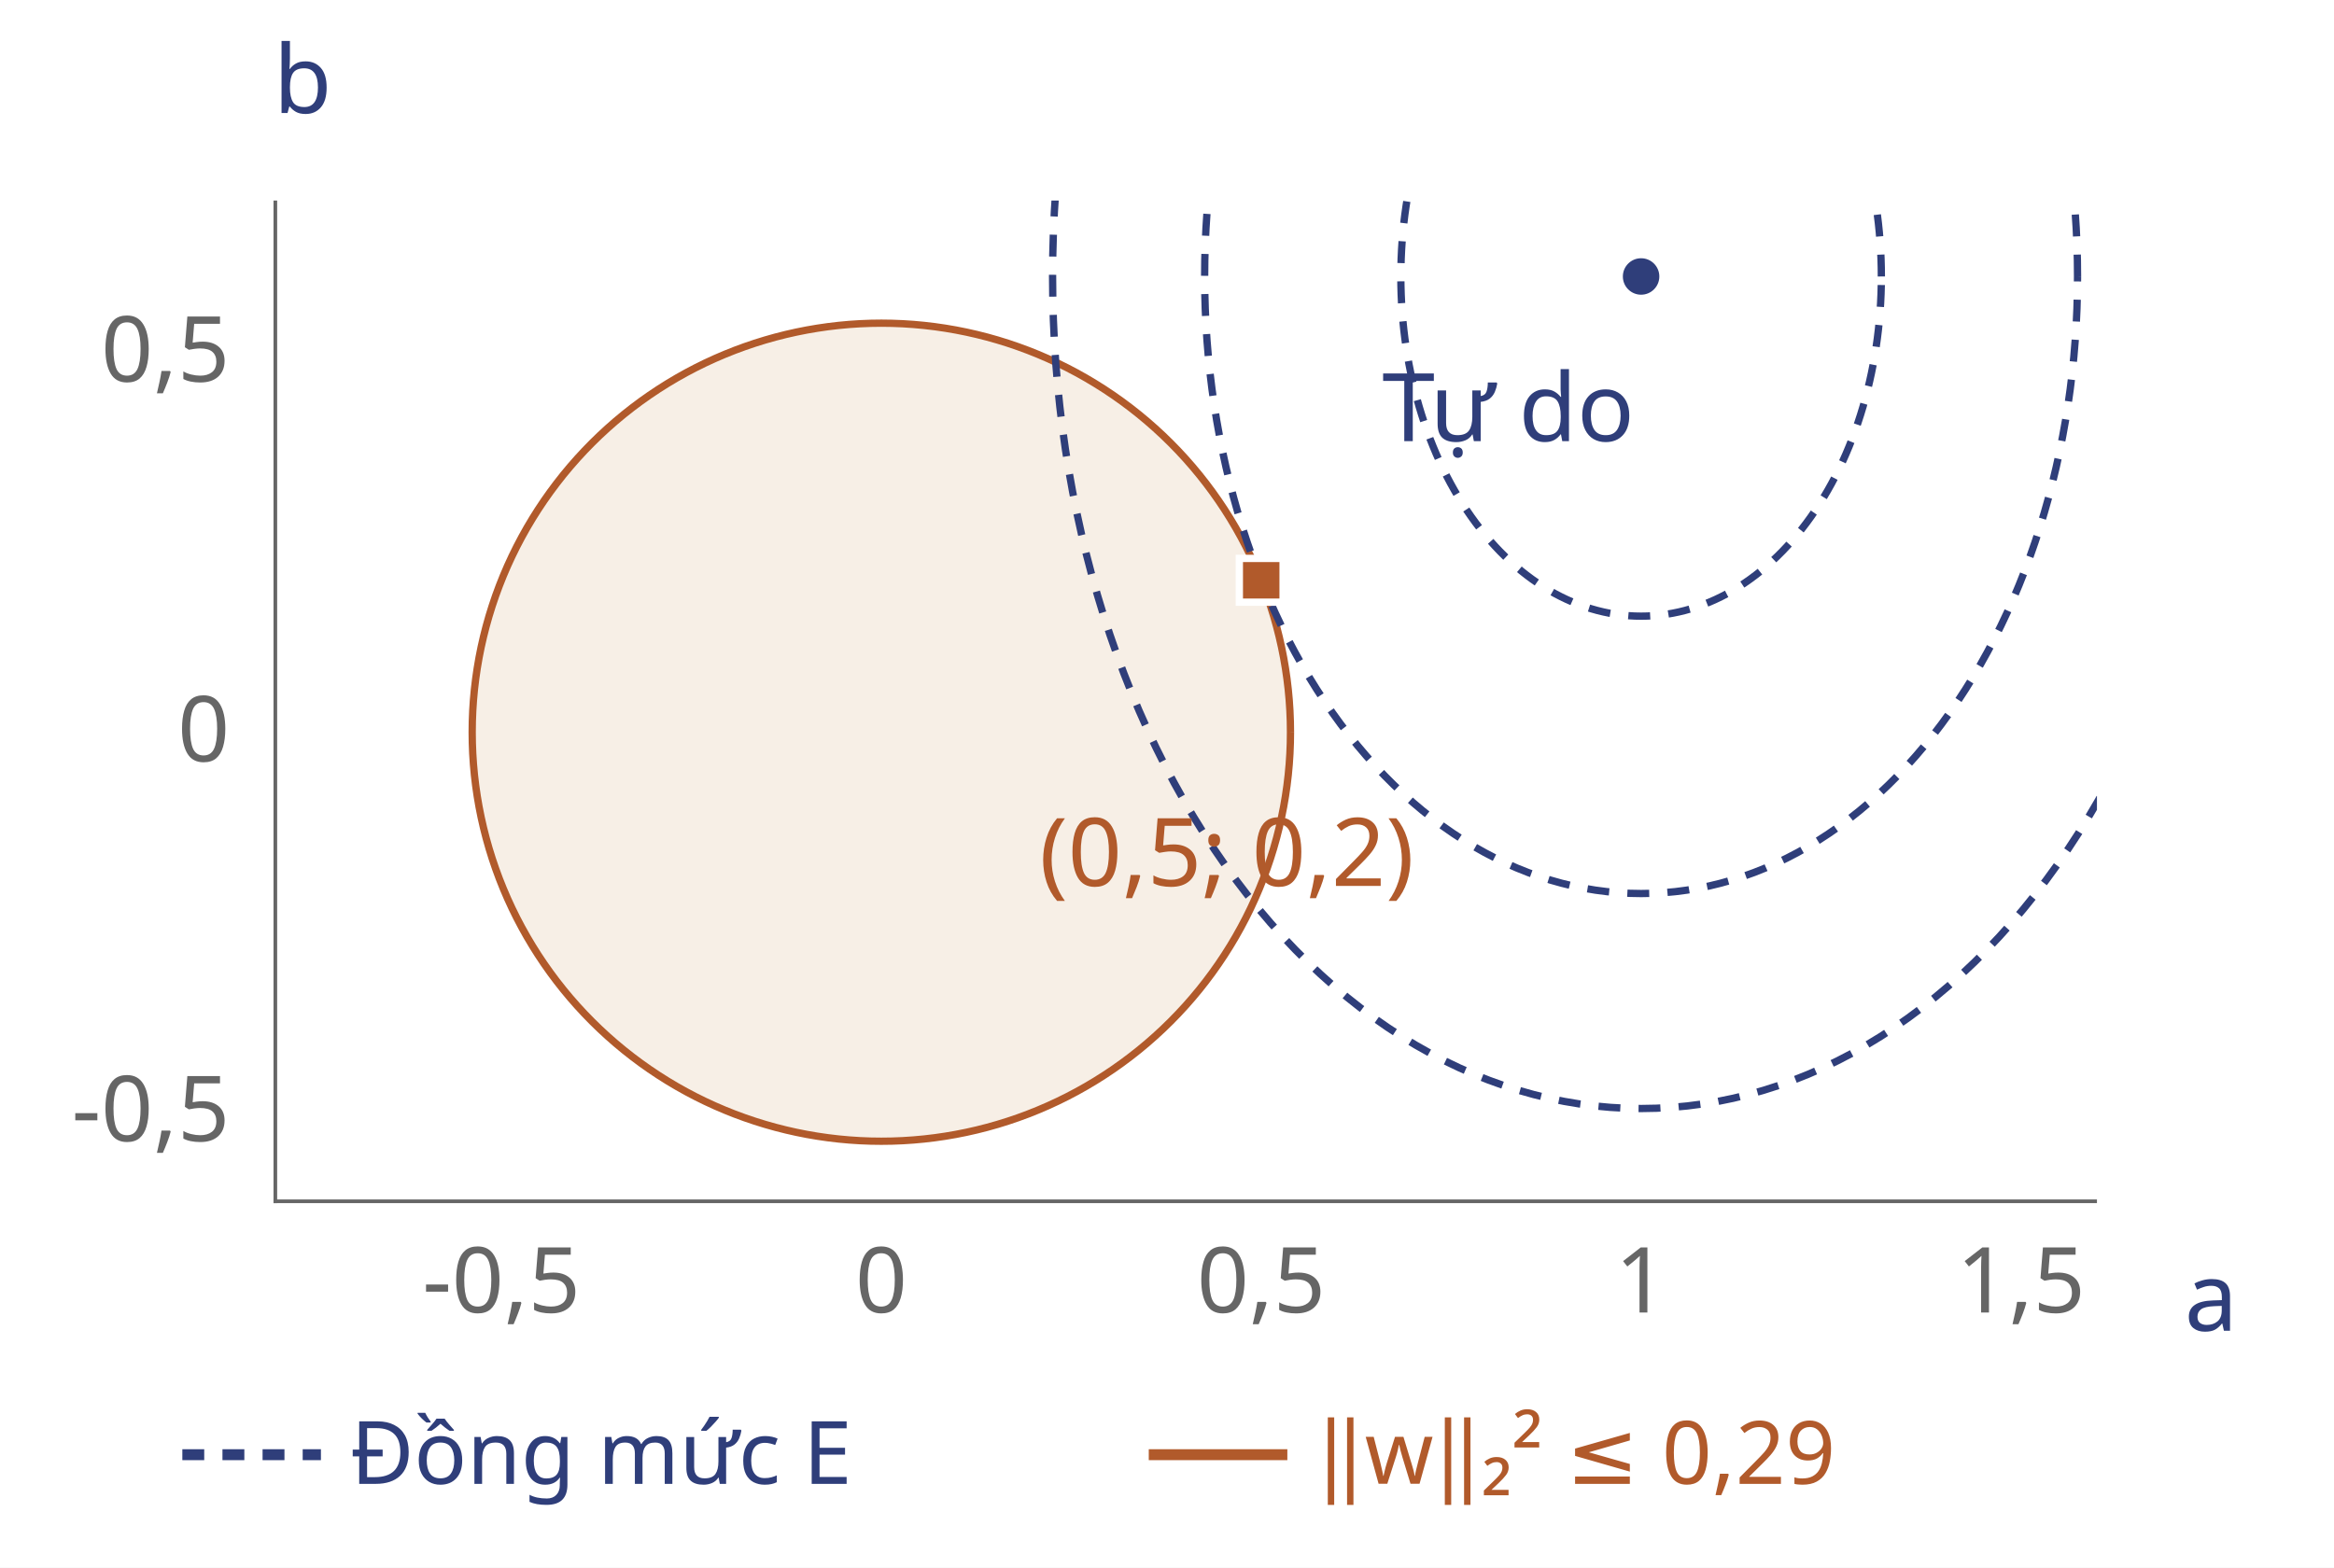
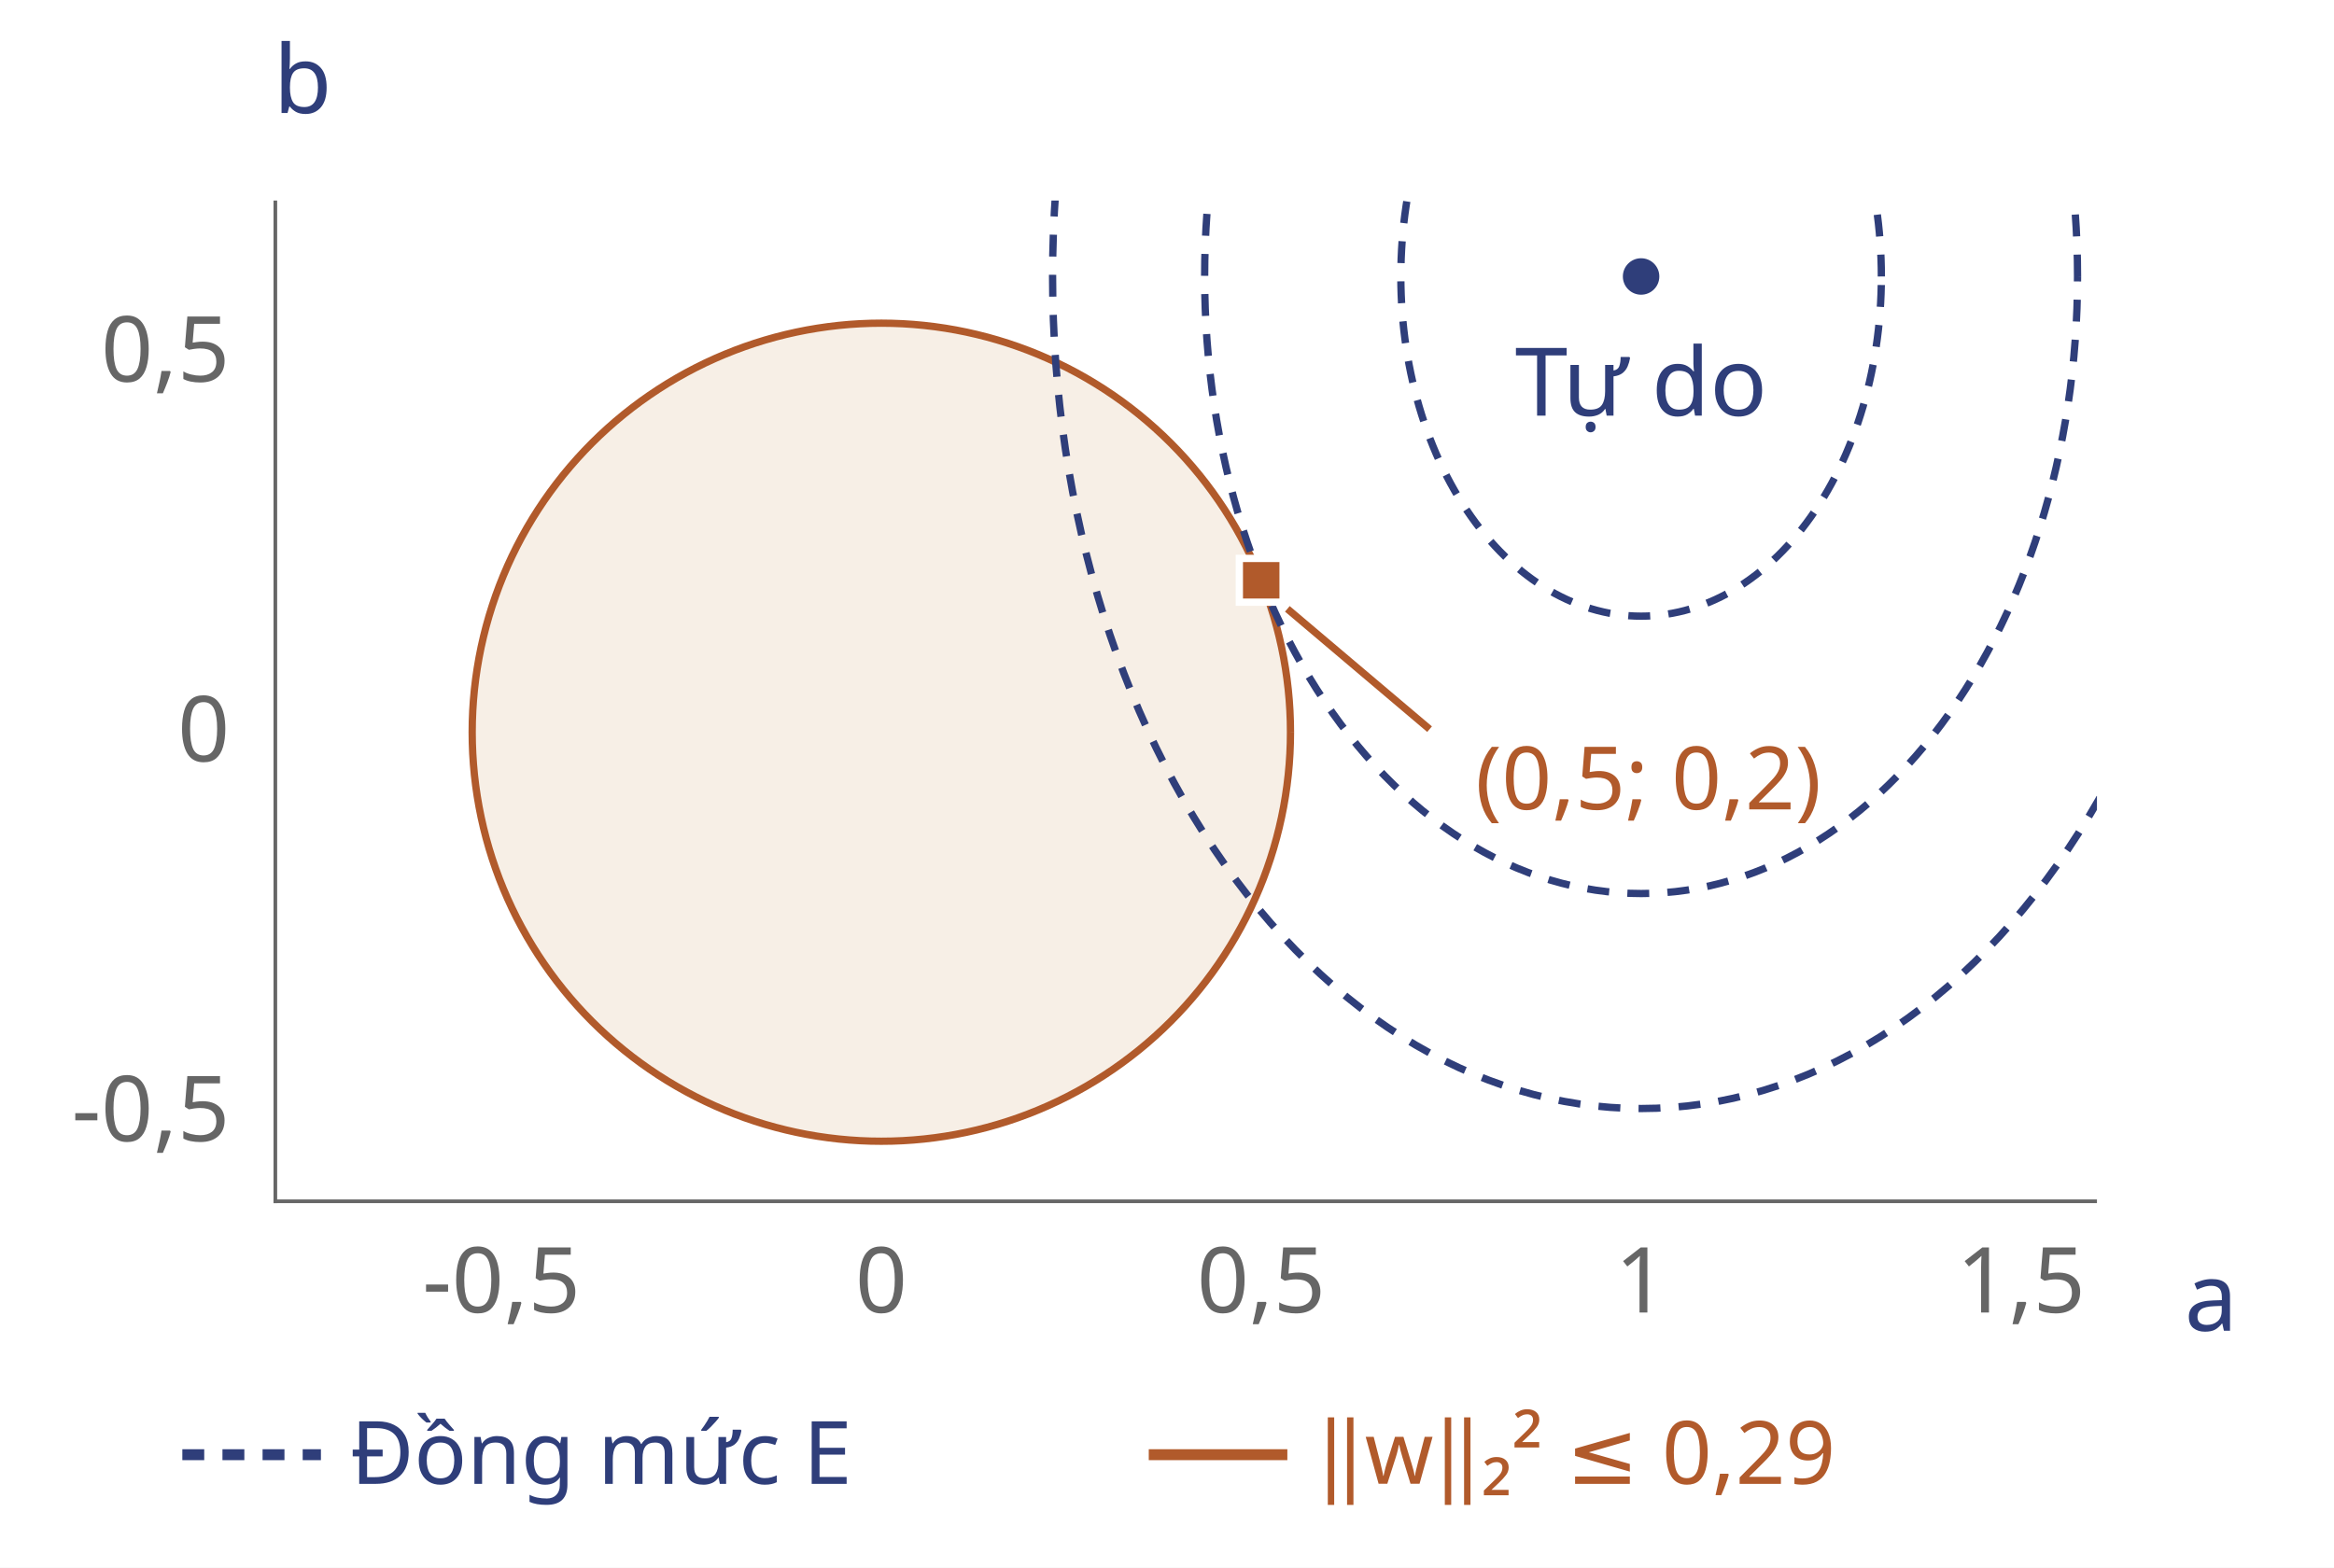
<svg xmlns="http://www.w3.org/2000/svg" viewBox="0 0 640 430" role="img" aria-labelledby="title desc">
  <rect width="640" height="430" fill="white" />
  <defs>
    <clipPath id="clip">
      <rect x="75" y="55" width="500" height="275" />
    </clipPath>
  </defs>
  <path d="M 353.858 200.833 L 353.819 197.897 L 353.704 194.962 L 353.512 192.031 L 353.243 189.106 L 352.898 186.189 L 352.476 183.283 L 351.979 180.388 L 351.406 177.508 L 350.758 174.643 L 350.035 171.796 L 349.238 168.969 L 348.367 166.164 L 347.422 163.383 L 346.406 160.628 L 345.318 157.9 L 344.158 155.201 L 342.929 152.534 L 341.63 149.9 L 340.262 147.3 L 338.827 144.738 L 337.325 142.214 L 335.758 139.73 L 334.126 137.288 L 332.431 134.889 L 330.674 132.536 L 328.855 130.229 L 326.977 127.971 L 325.041 125.763 L 323.047 123.606 L 320.998 121.502 L 318.894 119.453 L 316.737 117.459 L 314.529 115.523 L 312.271 113.645 L 309.964 111.826 L 307.611 110.069 L 305.212 108.374 L 302.77 106.742 L 300.286 105.175 L 297.762 103.673 L 295.2 102.238 L 292.6 100.87 L 289.966 99.571 L 287.299 98.342 L 284.6 97.182 L 281.872 96.094 L 279.117 95.078 L 276.336 94.133 L 273.531 93.263 L 270.704 92.465 L 267.857 91.742 L 264.992 91.094 L 262.112 90.521 L 259.217 90.024 L 256.311 89.602 L 253.394 89.257 L 250.469 88.988 L 247.538 88.796 L 244.603 88.681 L 241.667 88.642 L 238.73 88.681 L 235.795 88.796 L 232.864 88.988 L 229.94 89.257 L 227.023 89.602 L 224.116 90.024 L 221.221 90.521 L 218.341 91.094 L 215.476 91.742 L 212.63 92.465 L 209.803 93.263 L 206.998 94.133 L 204.217 95.078 L 201.461 96.094 L 198.733 97.182 L 196.035 98.342 L 193.367 99.571 L 190.733 100.87 L 188.134 102.238 L 185.571 103.673 L 183.047 105.175 L 180.563 106.742 L 178.121 108.374 L 175.722 110.069 L 173.369 111.826 L 171.063 113.645 L 168.804 115.523 L 166.596 117.459 L 164.44 119.453 L 162.336 121.502 L 160.286 123.606 L 158.293 125.763 L 156.356 127.971 L 154.478 130.229 L 152.66 132.536 L 150.902 134.889 L 149.207 137.288 L 147.575 139.73 L 146.008 142.214 L 144.506 144.738 L 143.071 147.3 L 141.704 149.9 L 140.405 152.534 L 139.175 155.201 L 138.016 157.9 L 136.927 160.628 L 135.911 163.383 L 134.967 166.164 L 134.096 168.969 L 133.299 171.796 L 132.576 174.643 L 131.927 177.508 L 131.354 180.388 L 130.857 183.283 L 130.436 186.189 L 130.09 189.106 L 129.822 192.031 L 129.629 194.962 L 129.514 197.897 L 129.476 200.833 L 129.514 203.77 L 129.629 206.705 L 129.822 209.636 L 130.09 212.56 L 130.436 215.477 L 130.857 218.384 L 131.354 221.279 L 131.927 224.159 L 132.576 227.024 L 133.299 229.87 L 134.096 232.697 L 134.967 235.502 L 135.911 238.283 L 136.927 241.039 L 138.016 243.767 L 139.175 246.465 L 140.405 249.133 L 141.704 251.767 L 143.071 254.366 L 144.506 256.929 L 146.008 259.453 L 147.575 261.937 L 149.207 264.379 L 150.902 266.778 L 152.66 269.131 L 154.478 271.437 L 156.356 273.696 L 158.293 275.904 L 160.286 278.06 L 162.336 280.164 L 164.44 282.214 L 166.596 284.207 L 168.804 286.144 L 171.063 288.022 L 173.369 289.84 L 175.722 291.598 L 178.121 293.293 L 180.563 294.925 L 183.047 296.492 L 185.571 297.994 L 188.134 299.429 L 190.733 300.796 L 193.367 302.095 L 196.035 303.325 L 198.733 304.484 L 201.461 305.573 L 204.217 306.589 L 206.998 307.533 L 209.803 308.404 L 212.63 309.201 L 215.476 309.924 L 218.341 310.573 L 221.221 311.146 L 224.116 311.643 L 227.023 312.064 L 229.94 312.41 L 232.864 312.678 L 235.795 312.871 L 238.73 312.986 L 241.667 313.024 L 244.603 312.986 L 247.538 312.871 L 250.469 312.678 L 253.394 312.41 L 256.311 312.064 L 259.217 311.643 L 262.112 311.146 L 264.992 310.573 L 267.857 309.924 L 270.704 309.201 L 273.531 308.404 L 276.336 307.533 L 279.117 306.589 L 281.872 305.573 L 284.6 304.484 L 287.299 303.325 L 289.966 302.095 L 292.6 300.796 L 295.2 299.429 L 297.762 297.994 L 300.286 296.492 L 302.77 294.925 L 305.212 293.293 L 307.611 291.598 L 309.964 289.84 L 312.271 288.022 L 314.529 286.144 L 316.737 284.207 L 318.894 282.214 L 320.998 280.164 L 323.047 278.06 L 325.041 275.904 L 326.977 273.696 L 328.855 271.437 L 330.674 269.131 L 332.431 266.778 L 334.126 264.379 L 335.758 261.937 L 337.325 259.453 L 338.827 256.929 L 340.262 254.366 L 341.63 251.767 L 342.929 249.133 L 344.158 246.465 L 345.318 243.767 L 346.406 241.039 L 347.422 238.283 L 348.367 235.502 L 349.238 232.697 L 350.035 229.87 L 350.758 227.024 L 351.406 224.159 L 351.979 221.279 L 352.476 218.384 L 352.898 215.477 L 353.243 212.56 L 353.512 209.636 L 353.704 206.705 L 353.819 203.77 L 353.858 200.833" fill="#F7EFE6" stroke="#B15A2B" stroke-width="2" stroke-dasharray="" clip-path="url(#clip)" />
  <path d="M 515.881 75.833 L 515.858 73.394 L 515.79 70.957 L 515.678 68.523 L 515.52 66.094 L 515.317 63.672 L 515.07 61.258 L 514.778 58.855 L 514.441 56.462 L 514.06 54.083 L 513.636 51.719 L 513.168 49.372 L 512.656 47.042 L 512.102 44.733 L 511.505 42.444 L 510.866 40.179 L 510.185 37.938 L 509.463 35.723 L 508.7 33.535 L 507.897 31.377 L 507.054 29.249 L 506.173 27.152 L 505.252 25.09 L 504.294 23.061 L 503.299 21.07 L 502.267 19.115 L 501.199 17.2 L 500.096 15.325 L 498.959 13.491 L 497.788 11.7 L 496.585 9.953 L 495.349 8.251 L 494.083 6.595 L 492.786 4.987 L 491.46 3.427 L 490.106 1.917 L 488.724 0.458 L 487.315 -0.95 L 485.881 -2.305 L 484.423 -3.607 L 482.94 -4.854 L 481.436 -6.046 L 479.909 -7.181 L 478.362 -8.26 L 476.796 -9.281 L 475.211 -10.244 L 473.61 -11.148 L 471.991 -11.992 L 470.358 -12.776 L 468.711 -13.499 L 467.051 -14.162 L 465.38 -14.762 L 463.697 -15.3 L 462.006 -15.776 L 460.306 -16.189 L 458.599 -16.539 L 456.886 -16.826 L 455.169 -17.049 L 453.448 -17.209 L 451.725 -17.304 L 450 -17.336 L 448.275 -17.304 L 446.552 -17.209 L 444.831 -17.049 L 443.114 -16.826 L 441.401 -16.539 L 439.694 -16.189 L 437.994 -15.776 L 436.303 -15.3 L 434.62 -14.762 L 432.949 -14.162 L 431.289 -13.499 L 429.642 -12.776 L 428.009 -11.992 L 426.39 -11.148 L 424.789 -10.244 L 423.204 -9.281 L 421.638 -8.26 L 420.091 -7.181 L 418.564 -6.046 L 417.06 -4.854 L 415.577 -3.607 L 414.119 -2.305 L 412.685 -0.95 L 411.276 0.458 L 409.894 1.917 L 408.54 3.427 L 407.214 4.987 L 405.917 6.595 L 404.651 8.251 L 403.415 9.953 L 402.212 11.7 L 401.041 13.491 L 399.904 15.325 L 398.801 17.2 L 397.733 19.115 L 396.701 21.07 L 395.706 23.061 L 394.748 25.09 L 393.827 27.152 L 392.946 29.249 L 392.103 31.377 L 391.3 33.535 L 390.537 35.723 L 389.815 37.938 L 389.134 40.179 L 388.495 42.444 L 387.898 44.733 L 387.344 47.042 L 386.832 49.372 L 386.364 51.719 L 385.94 54.083 L 385.559 56.462 L 385.222 58.855 L 384.93 61.258 L 384.683 63.672 L 384.48 66.094 L 384.322 68.523 L 384.21 70.957 L 384.142 73.394 L 384.119 75.833 L 384.142 78.272 L 384.21 80.709 L 384.322 83.143 L 384.48 85.572 L 384.683 87.994 L 384.93 90.408 L 385.222 92.812 L 385.559 95.204 L 385.94 97.583 L 386.364 99.947 L 386.832 102.295 L 387.344 104.624 L 387.898 106.934 L 388.495 109.222 L 389.134 111.488 L 389.815 113.729 L 390.537 115.944 L 391.3 118.131 L 392.103 120.29 L 392.946 122.418 L 393.827 124.514 L 394.748 126.577 L 395.706 128.605 L 396.701 130.597 L 397.733 132.551 L 398.801 134.467 L 399.904 136.342 L 401.041 138.176 L 402.212 139.967 L 403.415 141.714 L 404.651 143.416 L 405.917 145.072 L 407.214 146.68 L 408.54 148.24 L 409.894 149.75 L 411.276 151.209 L 412.685 152.617 L 414.119 153.972 L 415.577 155.273 L 417.06 156.52 L 418.564 157.712 L 420.091 158.848 L 421.638 159.927 L 423.204 160.948 L 424.789 161.911 L 426.39 162.815 L 428.009 163.659 L 429.642 164.443 L 431.289 165.166 L 432.949 165.828 L 434.62 166.429 L 436.303 166.967 L 437.994 167.443 L 439.694 167.856 L 441.401 168.206 L 443.114 168.492 L 444.831 168.716 L 446.552 168.875 L 448.275 168.971 L 450 169.003 L 451.725 168.971 L 453.448 168.875 L 455.169 168.716 L 456.886 168.492 L 458.599 168.206 L 460.306 167.856 L 462.006 167.443 L 463.697 166.967 L 465.38 166.429 L 467.051 165.828 L 468.711 165.166 L 470.358 164.443 L 471.991 163.659 L 473.61 162.815 L 475.211 161.911 L 476.796 160.948 L 478.362 159.927 L 479.909 158.848 L 481.436 157.712 L 482.94 156.52 L 484.423 155.273 L 485.881 153.972 L 487.315 152.617 L 488.724 151.209 L 490.106 149.75 L 491.46 148.24 L 492.786 146.68 L 494.083 145.072 L 495.349 143.416 L 496.585 141.714 L 497.788 139.967 L 498.959 138.176 L 500.096 136.342 L 501.199 134.467 L 502.267 132.551 L 503.299 130.597 L 504.294 128.605 L 505.252 126.577 L 506.173 124.514 L 507.054 122.418 L 507.897 120.29 L 508.7 118.131 L 509.463 115.944 L 510.185 113.729 L 510.866 111.488 L 511.505 109.222 L 512.102 106.934 L 512.656 104.624 L 513.168 102.295 L 513.636 99.947 L 514.06 97.583 L 514.441 95.204 L 514.778 92.812 L 515.07 90.408 L 515.317 87.994 L 515.52 85.572 L 515.678 83.143 L 515.79 80.709 L 515.858 78.272 L 515.881 75.833" fill="none" stroke="#2F3E7A" stroke-width="2" stroke-dasharray="6 5" clip-path="url(#clip)" />
  <path d="M 569.678 75.833 L 569.637 71.403 L 569.514 66.975 L 569.309 62.554 L 569.023 58.142 L 568.655 53.742 L 568.205 49.357 L 567.674 44.99 L 567.063 40.644 L 566.372 36.322 L 565.6 32.028 L 564.75 27.764 L 563.821 23.532 L 562.814 19.336 L 561.729 15.179 L 560.568 11.064 L 559.332 6.993 L 558.02 2.969 L 556.634 -1.005 L 555.175 -4.926 L 553.645 -8.792 L 552.043 -12.6 L 550.371 -16.347 L 548.63 -20.031 L 546.822 -23.65 L 544.947 -27.2 L 543.008 -30.68 L 541.004 -34.086 L 538.938 -37.418 L 536.812 -40.671 L 534.625 -43.845 L 532.381 -46.937 L 530.08 -49.944 L 527.725 -52.866 L 525.316 -55.699 L 522.856 -58.442 L 520.345 -61.093 L 517.787 -63.651 L 515.182 -66.112 L 512.532 -68.477 L 509.839 -70.742 L 507.106 -72.907 L 504.333 -74.97 L 501.523 -76.93 L 498.678 -78.785 L 495.799 -80.534 L 492.889 -82.176 L 489.949 -83.71 L 486.983 -85.134 L 483.99 -86.448 L 480.975 -87.65 L 477.938 -88.741 L 474.883 -89.719 L 471.81 -90.583 L 468.722 -91.334 L 465.621 -91.969 L 462.51 -92.49 L 459.39 -92.896 L 456.263 -93.186 L 453.133 -93.359 L 450 -93.418 L 446.867 -93.359 L 443.737 -93.186 L 440.61 -92.896 L 437.49 -92.49 L 434.379 -91.969 L 431.278 -91.334 L 428.19 -90.583 L 425.117 -89.719 L 422.062 -88.741 L 419.025 -87.65 L 416.01 -86.448 L 413.017 -85.134 L 410.051 -83.71 L 407.111 -82.176 L 404.201 -80.534 L 401.322 -78.785 L 398.477 -76.93 L 395.667 -74.97 L 392.894 -72.907 L 390.161 -70.742 L 387.468 -68.477 L 384.818 -66.112 L 382.213 -63.651 L 379.655 -61.093 L 377.144 -58.442 L 374.684 -55.699 L 372.275 -52.866 L 369.92 -49.944 L 367.619 -46.937 L 365.375 -43.845 L 363.188 -40.671 L 361.062 -37.418 L 358.996 -34.086 L 356.992 -30.68 L 355.053 -27.2 L 353.178 -23.65 L 351.37 -20.031 L 349.629 -16.347 L 347.957 -12.6 L 346.355 -8.792 L 344.825 -4.926 L 343.366 -1.005 L 341.98 2.969 L 340.668 6.993 L 339.432 11.064 L 338.271 15.179 L 337.186 19.336 L 336.179 23.532 L 335.25 27.764 L 334.4 32.028 L 333.628 36.322 L 332.937 40.644 L 332.326 44.99 L 331.795 49.357 L 331.345 53.742 L 330.977 58.142 L 330.691 62.554 L 330.486 66.975 L 330.363 71.403 L 330.322 75.833 L 330.363 80.264 L 330.486 84.691 L 330.691 89.113 L 330.977 93.525 L 331.345 97.925 L 331.795 102.31 L 332.326 106.677 L 332.937 111.023 L 333.628 115.344 L 334.4 119.639 L 335.25 123.903 L 336.179 128.135 L 337.186 132.33 L 338.271 136.487 L 339.432 140.603 L 340.668 144.674 L 341.98 148.698 L 343.366 152.672 L 344.825 156.593 L 346.355 160.459 L 347.957 164.267 L 349.629 168.014 L 351.37 171.698 L 353.178 175.316 L 355.053 178.867 L 356.992 182.346 L 358.996 185.753 L 361.062 189.084 L 363.188 192.338 L 365.375 195.512 L 367.619 198.604 L 369.92 201.611 L 372.275 204.533 L 374.684 207.366 L 377.144 210.109 L 379.655 212.76 L 382.213 215.317 L 384.818 217.779 L 387.468 220.143 L 390.161 222.409 L 392.894 224.574 L 395.667 226.637 L 398.477 228.597 L 401.322 230.452 L 404.201 232.201 L 407.111 233.843 L 410.051 235.376 L 413.017 236.8 L 416.01 238.114 L 419.025 239.317 L 422.062 240.408 L 425.117 241.386 L 428.19 242.25 L 431.278 243 L 434.379 243.636 L 437.49 244.157 L 440.61 244.562 L 443.737 244.852 L 446.867 245.026 L 450 245.084 L 453.133 245.026 L 456.263 244.852 L 459.39 244.562 L 462.51 244.157 L 465.621 243.636 L 468.722 243 L 471.81 242.25 L 474.883 241.386 L 477.938 240.408 L 480.975 239.317 L 483.99 238.114 L 486.983 236.8 L 489.949 235.376 L 492.889 233.843 L 495.799 232.201 L 498.678 230.452 L 501.523 228.597 L 504.333 226.637 L 507.106 224.574 L 509.839 222.409 L 512.532 220.143 L 515.182 217.779 L 517.787 215.317 L 520.345 212.76 L 522.856 210.109 L 525.316 207.366 L 527.725 204.533 L 530.08 201.611 L 532.381 198.604 L 534.625 195.512 L 536.812 192.338 L 538.938 189.084 L 541.004 185.753 L 543.008 182.346 L 544.947 178.867 L 546.822 175.316 L 548.63 171.698 L 550.371 168.014 L 552.043 164.267 L 553.645 160.459 L 555.175 156.593 L 556.634 152.672 L 558.02 148.698 L 559.332 144.674 L 560.568 140.603 L 561.729 136.487 L 562.814 132.33 L 563.821 128.135 L 564.75 123.903 L 565.6 119.639 L 566.372 115.344 L 567.063 111.023 L 567.674 106.677 L 568.205 102.31 L 568.655 97.925 L 569.023 93.525 L 569.309 89.113 L 569.514 84.691 L 569.637 80.264 L 569.678 75.833" fill="none" stroke="#2F3E7A" stroke-width="2" stroke-dasharray="6 5" clip-path="url(#clip)" />
  <path d="M 611.374 75.833 L 611.319 69.859 L 611.153 63.889 L 610.877 57.928 L 610.49 51.978 L 609.994 46.045 L 609.388 40.132 L 608.672 34.244 L 607.848 28.384 L 606.916 22.557 L 605.876 16.766 L 604.729 11.016 L 603.476 5.31 L 602.118 -0.347 L 600.656 -5.953 L 599.09 -11.502 L 597.423 -16.991 L 595.654 -22.417 L 593.786 -27.775 L 591.819 -33.063 L 589.754 -38.276 L 587.594 -43.41 L 585.34 -48.463 L 582.993 -53.431 L 580.555 -58.31 L 578.027 -63.097 L 575.411 -67.789 L 572.71 -72.382 L 569.924 -76.874 L 567.057 -81.261 L 564.109 -85.541 L 561.083 -89.71 L 557.98 -93.766 L 554.804 -97.705 L 551.556 -101.525 L 548.238 -105.224 L 544.853 -108.799 L 541.403 -112.247 L 537.891 -115.566 L 534.318 -118.754 L 530.687 -121.809 L 527.001 -124.728 L 523.262 -127.51 L 519.473 -130.153 L 515.637 -132.654 L 511.755 -135.012 L 507.831 -137.226 L 503.868 -139.294 L 499.867 -141.215 L 495.833 -142.986 L 491.767 -144.608 L 487.672 -146.079 L 483.552 -147.397 L 479.408 -148.563 L 475.245 -149.575 L 471.064 -150.432 L 466.868 -151.134 L 462.661 -151.681 L 458.446 -152.072 L 454.224 -152.306 L 450 -152.384 L 445.776 -152.306 L 441.554 -152.072 L 437.339 -151.681 L 433.132 -151.134 L 428.936 -150.432 L 424.755 -149.575 L 420.592 -148.563 L 416.448 -147.397 L 412.328 -146.079 L 408.233 -144.608 L 404.167 -142.986 L 400.133 -141.215 L 396.132 -139.294 L 392.169 -137.226 L 388.245 -135.012 L 384.363 -132.654 L 380.527 -130.153 L 376.738 -127.51 L 372.999 -124.728 L 369.313 -121.809 L 365.682 -118.754 L 362.109 -115.566 L 358.597 -112.247 L 355.147 -108.799 L 351.762 -105.224 L 348.444 -101.525 L 345.196 -97.705 L 342.02 -93.766 L 338.917 -89.71 L 335.891 -85.541 L 332.943 -81.261 L 330.076 -76.874 L 327.29 -72.382 L 324.589 -67.789 L 321.973 -63.097 L 319.445 -58.31 L 317.007 -53.431 L 314.66 -48.463 L 312.406 -43.41 L 310.246 -38.276 L 308.181 -33.063 L 306.214 -27.775 L 304.346 -22.417 L 302.577 -16.991 L 300.91 -11.502 L 299.344 -5.953 L 297.882 -0.347 L 296.524 5.31 L 295.271 11.016 L 294.124 16.766 L 293.084 22.557 L 292.152 28.384 L 291.328 34.244 L 290.612 40.132 L 290.006 46.045 L 289.51 51.978 L 289.123 57.928 L 288.847 63.889 L 288.681 69.859 L 288.626 75.833 L 288.681 81.807 L 288.847 87.777 L 289.123 93.739 L 289.51 99.689 L 290.006 105.622 L 290.612 111.534 L 291.328 117.423 L 292.152 123.282 L 293.084 129.11 L 294.124 134.9 L 295.271 140.651 L 296.524 146.356 L 297.882 152.014 L 299.344 157.619 L 300.91 163.168 L 302.577 168.658 L 304.346 174.084 L 306.214 179.442 L 308.181 184.729 L 310.246 189.942 L 312.406 195.077 L 314.66 200.13 L 317.007 205.097 L 319.445 209.976 L 321.973 214.763 L 324.589 219.455 L 327.29 224.049 L 330.076 228.541 L 332.943 232.928 L 335.891 237.208 L 338.917 241.377 L 342.02 245.432 L 345.196 249.371 L 348.444 253.192 L 351.762 256.891 L 355.147 260.465 L 358.597 263.914 L 362.109 267.233 L 365.682 270.421 L 369.313 273.476 L 372.999 276.395 L 376.738 279.177 L 380.527 281.819 L 384.363 284.321 L 388.245 286.679 L 392.169 288.893 L 396.132 290.961 L 400.133 292.881 L 404.167 294.653 L 408.233 296.275 L 412.328 297.745 L 416.448 299.064 L 420.592 300.23 L 424.755 301.241 L 428.936 302.099 L 433.132 302.801 L 437.339 303.348 L 441.554 303.738 L 445.776 303.973 L 450 304.051 L 454.224 303.973 L 458.446 303.738 L 462.661 303.348 L 466.868 302.801 L 471.064 302.099 L 475.245 301.241 L 479.408 300.23 L 483.552 299.064 L 487.672 297.745 L 491.767 296.275 L 495.833 294.653 L 499.867 292.881 L 503.868 290.961 L 507.831 288.893 L 511.755 286.679 L 515.637 284.321 L 519.473 281.819 L 523.262 279.177 L 527.001 276.395 L 530.687 273.476 L 534.318 270.421 L 537.891 267.233 L 541.403 263.914 L 544.853 260.465 L 548.238 256.891 L 551.556 253.192 L 554.804 249.371 L 557.98 245.432 L 561.083 241.377 L 564.109 237.208 L 567.057 232.928 L 569.924 228.541 L 572.71 224.049 L 575.411 219.455 L 578.027 214.763 L 580.555 209.976 L 582.993 205.097 L 585.34 200.13 L 587.594 195.077 L 589.754 189.942 L 591.819 184.729 L 593.786 179.442 L 595.654 174.084 L 597.423 168.658 L 599.09 163.168 L 600.656 157.619 L 602.118 152.014 L 603.476 146.356 L 604.729 140.651 L 605.876 134.9 L 606.916 129.11 L 607.848 123.282 L 608.672 117.423 L 609.388 111.534 L 609.994 105.622 L 610.49 99.689 L 610.877 93.739 L 611.153 87.777 L 611.319 81.807 L 611.374 75.833" fill="none" stroke="#2F3E7A" stroke-width="2" stroke-dasharray="6 5" clip-path="url(#clip)" />
  <rect x="339.833" y="153.167" width="12" height="12" fill="#B15A2B" stroke="white" stroke-width="2" />
  <circle cx="450" cy="75.833" r="6" fill="#2F3E7A" stroke="white" stroke-width="2" />
  <path d="M 75 330 L 575 330" fill="none" stroke="#666" stroke-width="2" stroke-dasharray="" clip-path="url(#clip)" />
  <path d="M 75 330 L 75 55" fill="none" stroke="#666" stroke-width="2" stroke-dasharray="" clip-path="url(#clip)" />
  <text x="137.5" y="360" font-family="sans-serif" font-size="25" fill="#666" text-anchor="middle">-0,5</text>
  <text x="241.667" y="360" font-family="sans-serif" font-size="25" fill="#666" text-anchor="middle">0</text>
  <text x="345.833" y="360" font-family="sans-serif" font-size="25" fill="#666" text-anchor="middle">0,5</text>
  <text x="450" y="360" font-family="sans-serif" font-size="25" fill="#666" text-anchor="middle">1</text>
  <text x="554.167" y="360" font-family="sans-serif" font-size="25" fill="#666" text-anchor="middle">1,5</text>
  <text x="63" y="313" font-family="sans-serif" font-size="25" fill="#666" text-anchor="end">-0,5</text>
  <text x="63" y="208.833" font-family="sans-serif" font-size="25" fill="#666" text-anchor="end">0</text>
  <text x="63" y="104.667" font-family="sans-serif" font-size="25" fill="#666" text-anchor="end">0,5</text>
  <text x="599" y="365" font-family="sans-serif" font-size="26" fill="#2F3E7A" text-anchor="start">a</text>
  <text x="75" y="31" font-family="sans-serif" font-size="26" fill="#2F3E7A" text-anchor="start">b</text>
-   <text x="379" y="121" font-family="sans-serif" font-size="26" fill="#2F3E7A" text-anchor="start">Tự do</text>
-   <text x="285" y="243" font-family="sans-serif" font-size="26" fill="#B15A2B" text-anchor="start">(0,5; 0,2)</text>
+   <text x="450" y="114" font-family="sans-serif" font-size="26" fill="#2F3E7A" text-anchor="middle">Tự do</text>
+   <line x1="392" y1="200" x2="353" y2="167" stroke="#B15A2B" stroke-width="2" />
+   <text x="452" y="222" font-family="sans-serif" font-size="24" fill="#B15A2B" text-anchor="middle">(0,5; 0,2)</text>
  <line x1="50" y1="399" x2="88" y2="399" stroke="#2F3E7A" stroke-width="3" stroke-dasharray="6 5" />
  <text x="96" y="407" font-family="sans-serif" font-size="24" fill="#2F3E7A" text-anchor="start">Đồng mức E</text>
  <line x1="315" y1="399" x2="353" y2="399" stroke="#B15A2B" stroke-width="3" stroke-dasharray="" />
  <text x="361" y="407" font-family="sans-serif" font-size="24" fill="#B15A2B" text-anchor="start">‖w‖₂² ≤ 0,29</text>
</svg>
